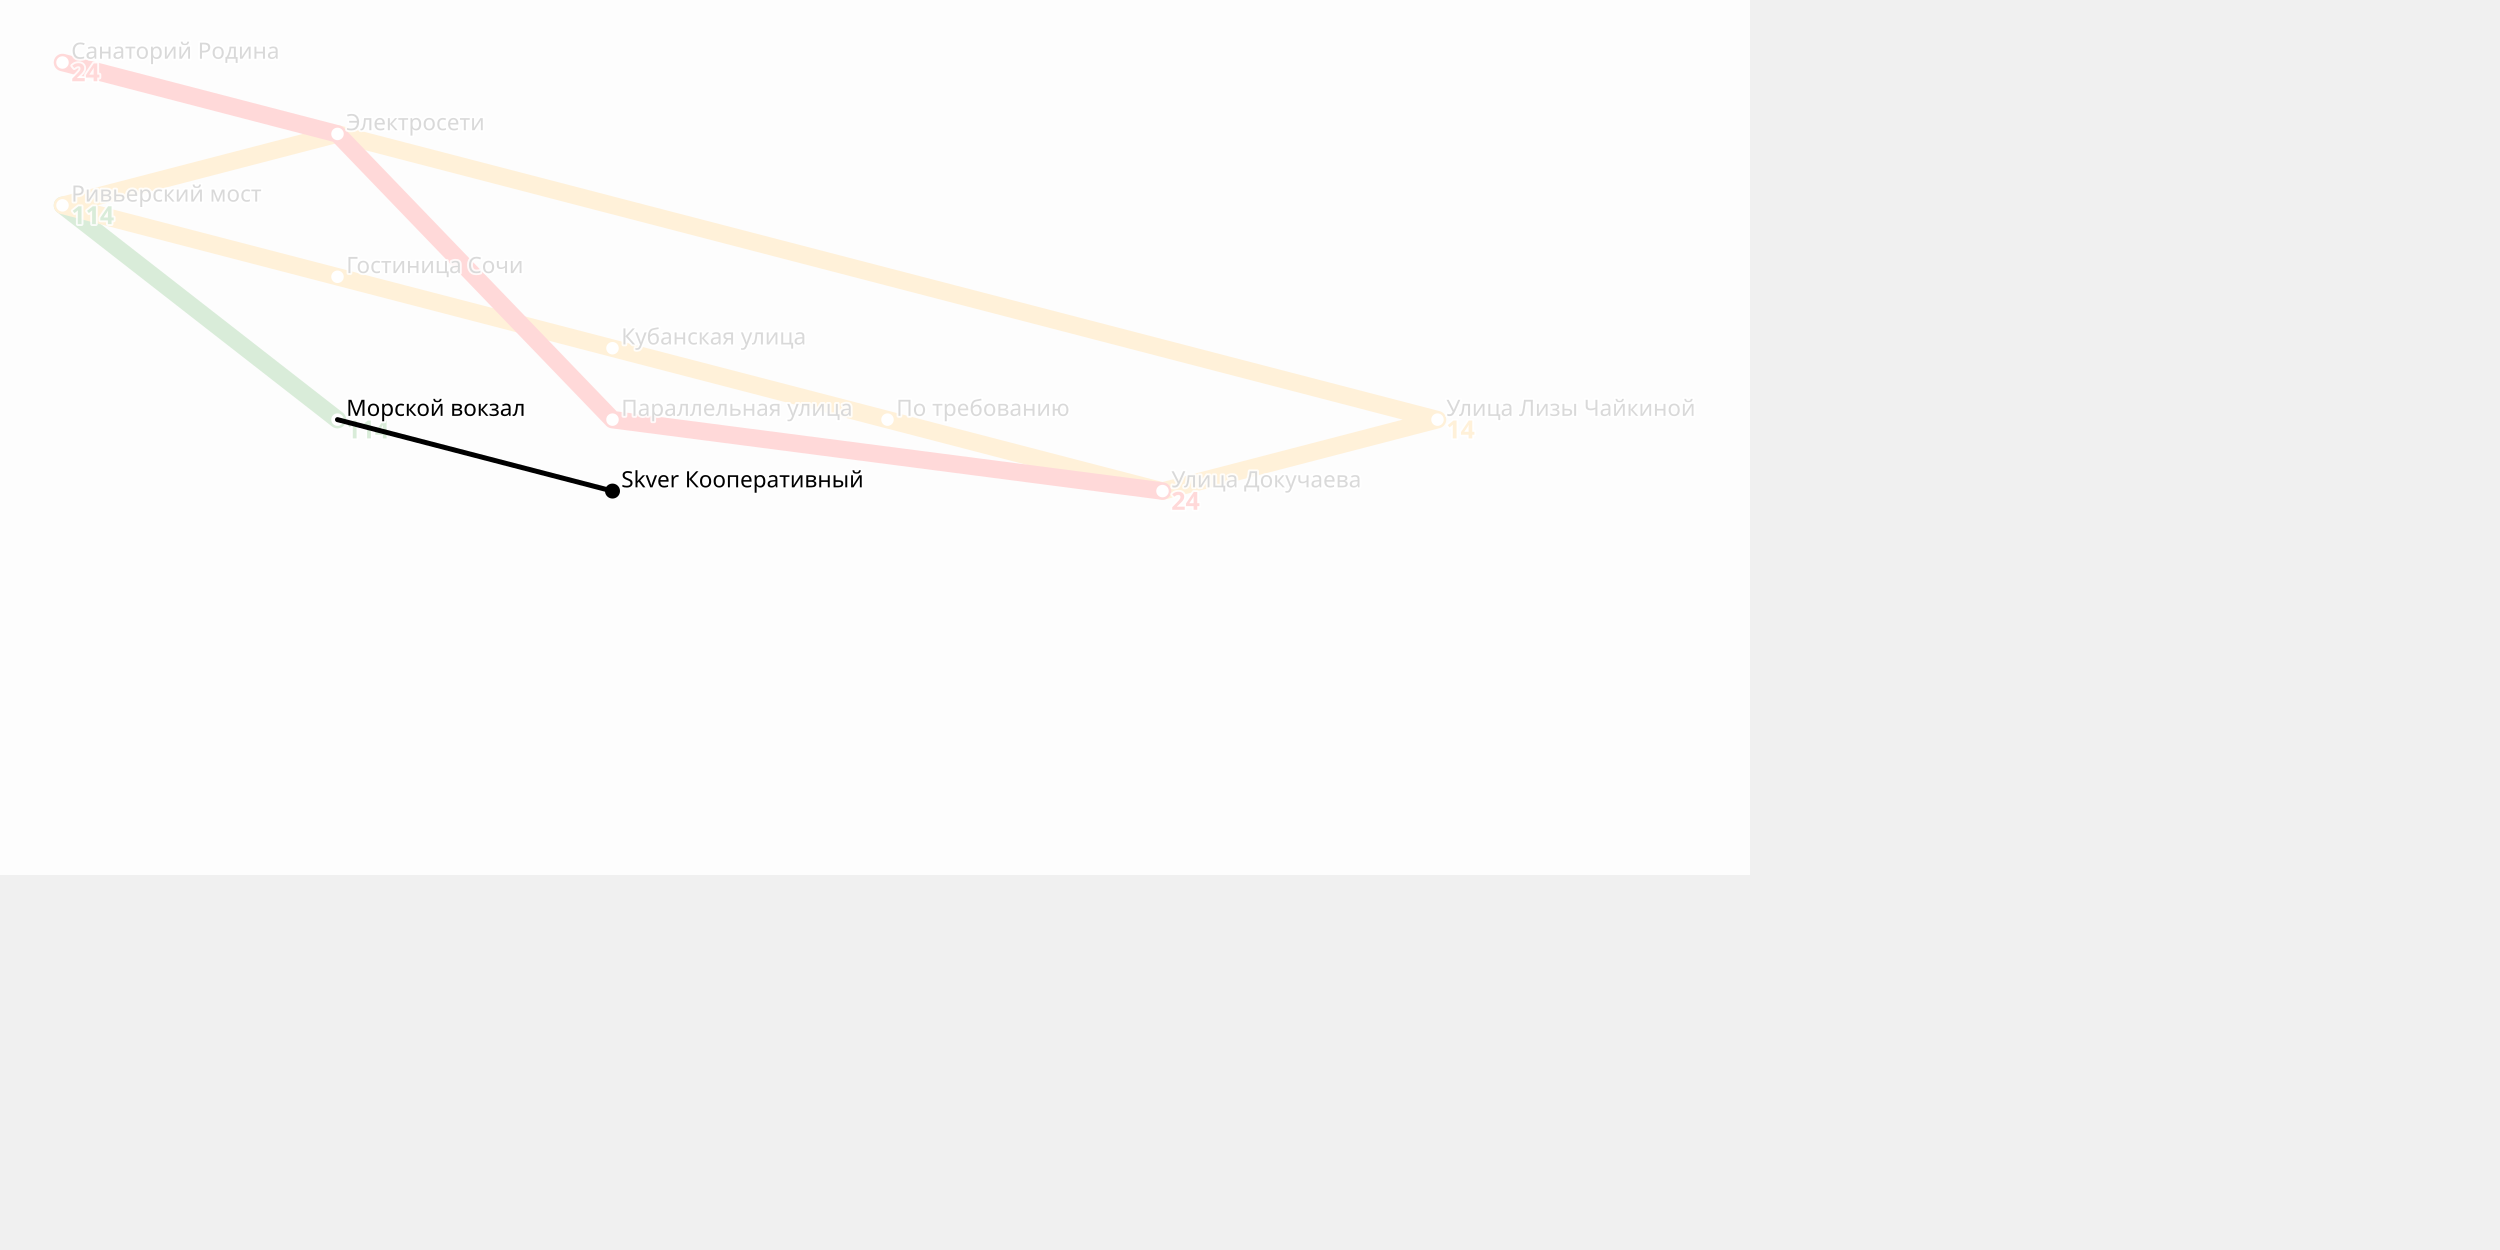
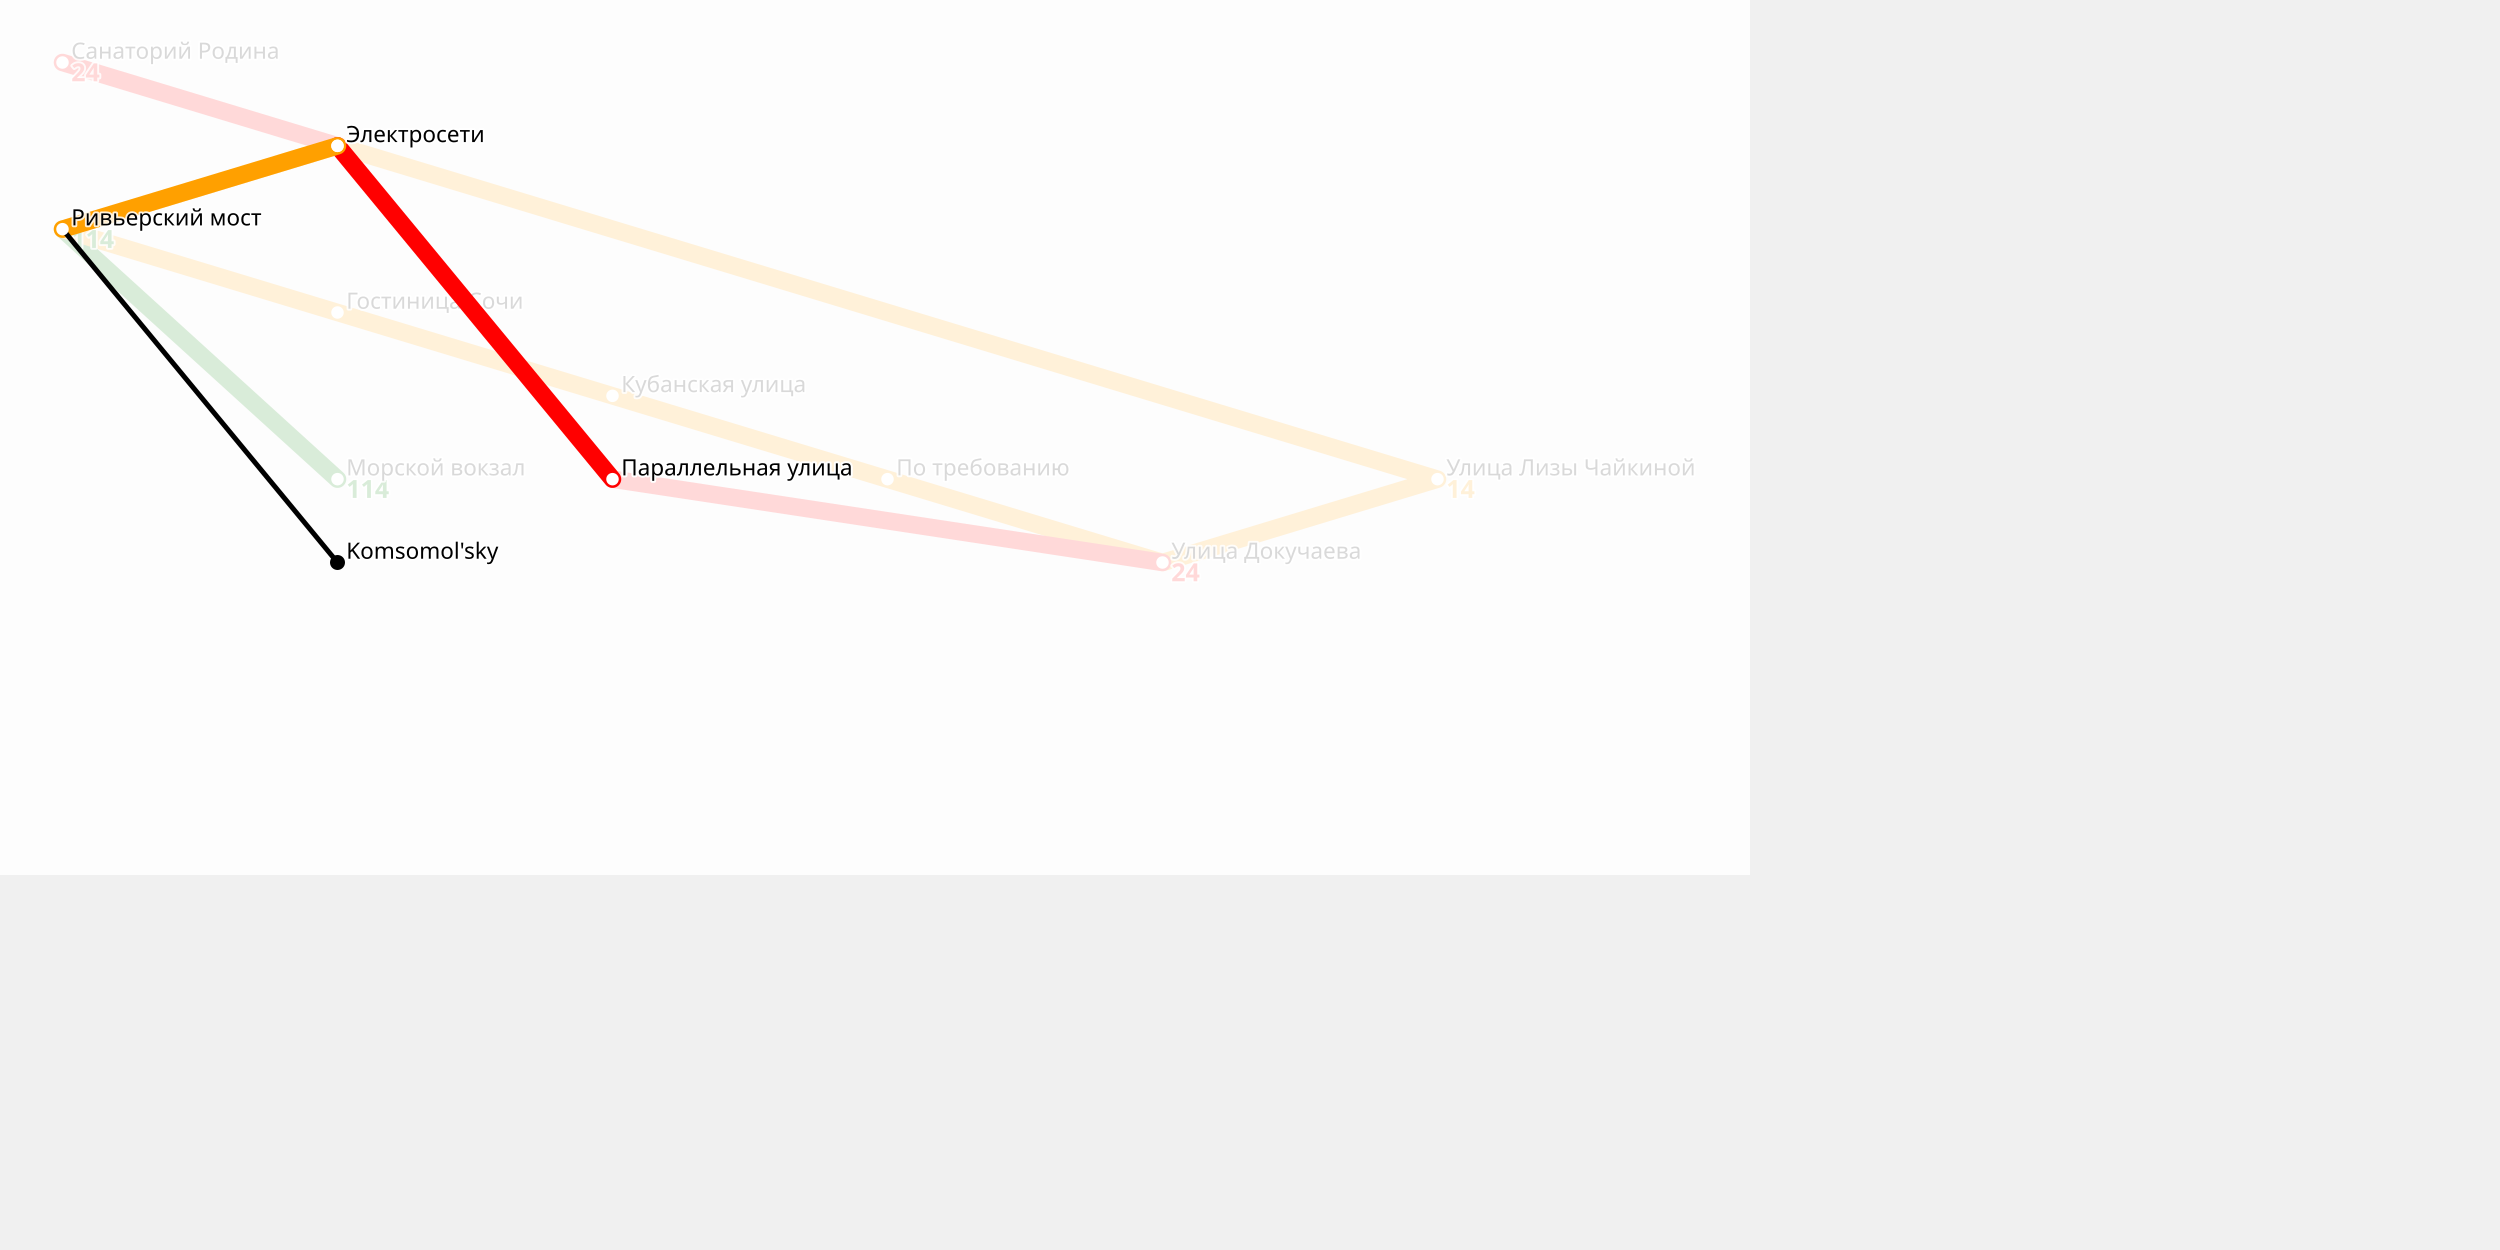
<svg xmlns="http://www.w3.org/2000/svg" version="1.1" width="2000" height="1000">
-   <polyline fill="none" stroke="green" stroke-width="14" stroke-linecap="round" stroke-linejoin="round" points="270,335.714 50,164.286 270,335.714 " />
-   <polyline fill="none" stroke="rgb(255,160,0)" stroke-width="14" stroke-linecap="round" stroke-linejoin="round" points="1150,335.714 270,107.143 50,164.286 270,221.429 490,278.571 710,335.714 930,392.857 1150,335.714 " />
-   <polyline fill="none" stroke="red" stroke-width="14" stroke-linecap="round" stroke-linejoin="round" points="930,392.857 490,335.714 270,107.143 50,50 270,107.143 490,335.714 930,392.857 " />
-   <text fill="rgba(255,255,255,0.85)" stroke="rgba(255,255,255,0.85)" stroke-width="3" stroke-linecap="round" stroke-linejoin="round" x="270" y="335.714" dx="7" dy="15" font-size="20" font-family="Verdana" font-weight="bold">114</text>
-   <text fill="green" stroke="none" stroke-width="1" x="270" y="335.714" dx="7" dy="15" font-size="20" font-family="Verdana" font-weight="bold">114</text>
-   <text fill="rgba(255,255,255,0.85)" stroke="rgba(255,255,255,0.85)" stroke-width="3" stroke-linecap="round" stroke-linejoin="round" x="50" y="164.286" dx="7" dy="15" font-size="20" font-family="Verdana" font-weight="bold">114</text>
-   <text fill="green" stroke="none" stroke-width="1" x="50" y="164.286" dx="7" dy="15" font-size="20" font-family="Verdana" font-weight="bold">114</text>
-   <text fill="rgba(255,255,255,0.85)" stroke="rgba(255,255,255,0.85)" stroke-width="3" stroke-linecap="round" stroke-linejoin="round" x="1150" y="335.714" dx="7" dy="15" font-size="20" font-family="Verdana" font-weight="bold">14</text>
-   <text fill="rgb(255,160,0)" stroke="none" stroke-width="1" x="1150" y="335.714" dx="7" dy="15" font-size="20" font-family="Verdana" font-weight="bold">14</text>
-   <text fill="rgba(255,255,255,0.85)" stroke="rgba(255,255,255,0.85)" stroke-width="3" stroke-linecap="round" stroke-linejoin="round" x="930" y="392.857" dx="7" dy="15" font-size="20" font-family="Verdana" font-weight="bold">24</text>
-   <text fill="red" stroke="none" stroke-width="1" x="930" y="392.857" dx="7" dy="15" font-size="20" font-family="Verdana" font-weight="bold">24</text>
+   <polyline fill="none" stroke="green" stroke-width="14" stroke-linecap="round" stroke-linejoin="round" points="270,383.333 50,183.333 270,383.333 " />
+   <polyline fill="none" stroke="rgb(255,160,0)" stroke-width="14" stroke-linecap="round" stroke-linejoin="round" points="1150,383.333 270,116.667 50,183.333 270,250 490,316.667 710,383.333 930,450 1150,383.333 " />
+   <polyline fill="none" stroke="red" stroke-width="14" stroke-linecap="round" stroke-linejoin="round" points="930,450 490,383.333 270,116.667 50,50 270,116.667 490,383.333 930,450 " />
+   <text fill="rgba(255,255,255,0.85)" stroke="rgba(255,255,255,0.85)" stroke-width="3" stroke-linecap="round" stroke-linejoin="round" x="270" y="383.333" dx="7" dy="15" font-size="20" font-family="Verdana" font-weight="bold">114</text>
+   <text fill="green" stroke="none" stroke-width="1" x="270" y="383.333" dx="7" dy="15" font-size="20" font-family="Verdana" font-weight="bold">114</text>
+   <text fill="rgba(255,255,255,0.85)" stroke="rgba(255,255,255,0.85)" stroke-width="3" stroke-linecap="round" stroke-linejoin="round" x="50" y="183.333" dx="7" dy="15" font-size="20" font-family="Verdana" font-weight="bold">114</text>
+   <text fill="green" stroke="none" stroke-width="1" x="50" y="183.333" dx="7" dy="15" font-size="20" font-family="Verdana" font-weight="bold">114</text>
+   <text fill="rgba(255,255,255,0.85)" stroke="rgba(255,255,255,0.85)" stroke-width="3" stroke-linecap="round" stroke-linejoin="round" x="1150" y="383.333" dx="7" dy="15" font-size="20" font-family="Verdana" font-weight="bold">14</text>
+   <text fill="rgb(255,160,0)" stroke="none" stroke-width="1" x="1150" y="383.333" dx="7" dy="15" font-size="20" font-family="Verdana" font-weight="bold">14</text>
+   <text fill="rgba(255,255,255,0.85)" stroke="rgba(255,255,255,0.85)" stroke-width="3" stroke-linecap="round" stroke-linejoin="round" x="930" y="450" dx="7" dy="15" font-size="20" font-family="Verdana" font-weight="bold">24</text>
+   <text fill="red" stroke="none" stroke-width="1" x="930" y="450" dx="7" dy="15" font-size="20" font-family="Verdana" font-weight="bold">24</text>
  <text fill="rgba(255,255,255,0.85)" stroke="rgba(255,255,255,0.85)" stroke-width="3" stroke-linecap="round" stroke-linejoin="round" x="50" y="50" dx="7" dy="15" font-size="20" font-family="Verdana" font-weight="bold">24</text>
  <text fill="red" stroke="none" stroke-width="1" x="50" y="50" dx="7" dy="15" font-size="20" font-family="Verdana" font-weight="bold">24</text>
-   <circle fill="white" stroke="none" stroke-width="1" cx="270" cy="221.429" r="5" />
-   <circle fill="white" stroke="none" stroke-width="1" cx="490" cy="278.571" r="5" />
-   <circle fill="white" stroke="none" stroke-width="1" cx="270" cy="335.714" r="5" />
-   <circle fill="white" stroke="none" stroke-width="1" cx="490" cy="335.714" r="5" />
-   <circle fill="white" stroke="none" stroke-width="1" cx="710" cy="335.714" r="5" />
-   <circle fill="white" stroke="none" stroke-width="1" cx="50" cy="164.286" r="5" />
+   <circle fill="white" stroke="none" stroke-width="1" cx="270" cy="250" r="5" />
+   <circle fill="white" stroke="none" stroke-width="1" cx="490" cy="316.667" r="5" />
+   <circle fill="white" stroke="none" stroke-width="1" cx="270" cy="383.333" r="5" />
+   <circle fill="white" stroke="none" stroke-width="1" cx="490" cy="383.333" r="5" />
+   <circle fill="white" stroke="none" stroke-width="1" cx="710" cy="383.333" r="5" />
+   <circle fill="white" stroke="none" stroke-width="1" cx="50" cy="183.333" r="5" />
  <circle fill="white" stroke="none" stroke-width="1" cx="50" cy="50" r="5" />
-   <circle fill="white" stroke="none" stroke-width="1" cx="930" cy="392.857" r="5" />
-   <circle fill="white" stroke="none" stroke-width="1" cx="1150" cy="335.714" r="5" />
-   <circle fill="white" stroke="none" stroke-width="1" cx="270" cy="107.143" r="5" />
-   <text fill="rgba(255,255,255,0.85)" stroke="rgba(255,255,255,0.85)" stroke-width="3" stroke-linecap="round" stroke-linejoin="round" x="270" y="221.429" dx="7" dy="-3" font-size="18" font-family="Verdana">Гостиница Сочи</text>
-   <text fill="black" stroke="none" stroke-width="1" x="270" y="221.429" dx="7" dy="-3" font-size="18" font-family="Verdana">Гостиница Сочи</text>
-   <text fill="rgba(255,255,255,0.85)" stroke="rgba(255,255,255,0.85)" stroke-width="3" stroke-linecap="round" stroke-linejoin="round" x="490" y="278.571" dx="7" dy="-3" font-size="18" font-family="Verdana">Кубанская улица</text>
-   <text fill="black" stroke="none" stroke-width="1" x="490" y="278.571" dx="7" dy="-3" font-size="18" font-family="Verdana">Кубанская улица</text>
-   <text fill="rgba(255,255,255,0.85)" stroke="rgba(255,255,255,0.85)" stroke-width="3" stroke-linecap="round" stroke-linejoin="round" x="270" y="335.714" dx="7" dy="-3" font-size="18" font-family="Verdana">Морской вокзал</text>
-   <text fill="black" stroke="none" stroke-width="1" x="270" y="335.714" dx="7" dy="-3" font-size="18" font-family="Verdana">Морской вокзал</text>
-   <text fill="rgba(255,255,255,0.85)" stroke="rgba(255,255,255,0.85)" stroke-width="3" stroke-linecap="round" stroke-linejoin="round" x="490" y="335.714" dx="7" dy="-3" font-size="18" font-family="Verdana">Параллельная улица</text>
-   <text fill="black" stroke="none" stroke-width="1" x="490" y="335.714" dx="7" dy="-3" font-size="18" font-family="Verdana">Параллельная улица</text>
-   <text fill="rgba(255,255,255,0.85)" stroke="rgba(255,255,255,0.85)" stroke-width="3" stroke-linecap="round" stroke-linejoin="round" x="710" y="335.714" dx="7" dy="-3" font-size="18" font-family="Verdana">По требованию</text>
-   <text fill="black" stroke="none" stroke-width="1" x="710" y="335.714" dx="7" dy="-3" font-size="18" font-family="Verdana">По требованию</text>
-   <text fill="rgba(255,255,255,0.85)" stroke="rgba(255,255,255,0.85)" stroke-width="3" stroke-linecap="round" stroke-linejoin="round" x="50" y="164.286" dx="7" dy="-3" font-size="18" font-family="Verdana">Ривьерский мост</text>
-   <text fill="black" stroke="none" stroke-width="1" x="50" y="164.286" dx="7" dy="-3" font-size="18" font-family="Verdana">Ривьерский мост</text>
+   <circle fill="white" stroke="none" stroke-width="1" cx="930" cy="450" r="5" />
+   <circle fill="white" stroke="none" stroke-width="1" cx="1150" cy="383.333" r="5" />
+   <circle fill="white" stroke="none" stroke-width="1" cx="270" cy="116.667" r="5" />
+   <text fill="rgba(255,255,255,0.85)" stroke="rgba(255,255,255,0.85)" stroke-width="3" stroke-linecap="round" stroke-linejoin="round" x="270" y="250" dx="7" dy="-3" font-size="18" font-family="Verdana">Гостиница Сочи</text>
+   <text fill="black" stroke="none" stroke-width="1" x="270" y="250" dx="7" dy="-3" font-size="18" font-family="Verdana">Гостиница Сочи</text>
+   <text fill="rgba(255,255,255,0.85)" stroke="rgba(255,255,255,0.85)" stroke-width="3" stroke-linecap="round" stroke-linejoin="round" x="490" y="316.667" dx="7" dy="-3" font-size="18" font-family="Verdana">Кубанская улица</text>
+   <text fill="black" stroke="none" stroke-width="1" x="490" y="316.667" dx="7" dy="-3" font-size="18" font-family="Verdana">Кубанская улица</text>
+   <text fill="rgba(255,255,255,0.85)" stroke="rgba(255,255,255,0.85)" stroke-width="3" stroke-linecap="round" stroke-linejoin="round" x="270" y="383.333" dx="7" dy="-3" font-size="18" font-family="Verdana">Морской вокзал</text>
+   <text fill="black" stroke="none" stroke-width="1" x="270" y="383.333" dx="7" dy="-3" font-size="18" font-family="Verdana">Морской вокзал</text>
+   <text fill="rgba(255,255,255,0.85)" stroke="rgba(255,255,255,0.85)" stroke-width="3" stroke-linecap="round" stroke-linejoin="round" x="490" y="383.333" dx="7" dy="-3" font-size="18" font-family="Verdana">Параллельная улица</text>
+   <text fill="black" stroke="none" stroke-width="1" x="490" y="383.333" dx="7" dy="-3" font-size="18" font-family="Verdana">Параллельная улица</text>
+   <text fill="rgba(255,255,255,0.85)" stroke="rgba(255,255,255,0.85)" stroke-width="3" stroke-linecap="round" stroke-linejoin="round" x="710" y="383.333" dx="7" dy="-3" font-size="18" font-family="Verdana">По требованию</text>
+   <text fill="black" stroke="none" stroke-width="1" x="710" y="383.333" dx="7" dy="-3" font-size="18" font-family="Verdana">По требованию</text>
+   <text fill="rgba(255,255,255,0.85)" stroke="rgba(255,255,255,0.85)" stroke-width="3" stroke-linecap="round" stroke-linejoin="round" x="50" y="183.333" dx="7" dy="-3" font-size="18" font-family="Verdana">Ривьерский мост</text>
+   <text fill="black" stroke="none" stroke-width="1" x="50" y="183.333" dx="7" dy="-3" font-size="18" font-family="Verdana">Ривьерский мост</text>
  <text fill="rgba(255,255,255,0.85)" stroke="rgba(255,255,255,0.85)" stroke-width="3" stroke-linecap="round" stroke-linejoin="round" x="50" y="50" dx="7" dy="-3" font-size="18" font-family="Verdana">Санаторий Родина</text>
  <text fill="black" stroke="none" stroke-width="1" x="50" y="50" dx="7" dy="-3" font-size="18" font-family="Verdana">Санаторий Родина</text>
-   <text fill="rgba(255,255,255,0.85)" stroke="rgba(255,255,255,0.85)" stroke-width="3" stroke-linecap="round" stroke-linejoin="round" x="930" y="392.857" dx="7" dy="-3" font-size="18" font-family="Verdana">Улица Докучаева</text>
-   <text fill="black" stroke="none" stroke-width="1" x="930" y="392.857" dx="7" dy="-3" font-size="18" font-family="Verdana">Улица Докучаева</text>
-   <text fill="rgba(255,255,255,0.85)" stroke="rgba(255,255,255,0.85)" stroke-width="3" stroke-linecap="round" stroke-linejoin="round" x="1150" y="335.714" dx="7" dy="-3" font-size="18" font-family="Verdana">Улица Лизы Чайкиной</text>
-   <text fill="black" stroke="none" stroke-width="1" x="1150" y="335.714" dx="7" dy="-3" font-size="18" font-family="Verdana">Улица Лизы Чайкиной</text>
-   <text fill="rgba(255,255,255,0.85)" stroke="rgba(255,255,255,0.85)" stroke-width="3" stroke-linecap="round" stroke-linejoin="round" x="270" y="107.143" dx="7" dy="-3" font-size="18" font-family="Verdana">Электросети</text>
-   <text fill="black" stroke="none" stroke-width="1" x="270" y="107.143" dx="7" dy="-3" font-size="18" font-family="Verdana">Электросети</text>
+   <text fill="rgba(255,255,255,0.85)" stroke="rgba(255,255,255,0.85)" stroke-width="3" stroke-linecap="round" stroke-linejoin="round" x="930" y="450" dx="7" dy="-3" font-size="18" font-family="Verdana">Улица Докучаева</text>
+   <text fill="black" stroke="none" stroke-width="1" x="930" y="450" dx="7" dy="-3" font-size="18" font-family="Verdana">Улица Докучаева</text>
+   <text fill="rgba(255,255,255,0.85)" stroke="rgba(255,255,255,0.85)" stroke-width="3" stroke-linecap="round" stroke-linejoin="round" x="1150" y="383.333" dx="7" dy="-3" font-size="18" font-family="Verdana">Улица Лизы Чайкиной</text>
+   <text fill="black" stroke="none" stroke-width="1" x="1150" y="383.333" dx="7" dy="-3" font-size="18" font-family="Verdana">Улица Лизы Чайкиной</text>
+   <text fill="rgba(255,255,255,0.85)" stroke="rgba(255,255,255,0.85)" stroke-width="3" stroke-linecap="round" stroke-linejoin="round" x="270" y="116.667" dx="7" dy="-3" font-size="18" font-family="Verdana">Электросети</text>
+   <text fill="black" stroke="none" stroke-width="1" x="270" y="116.667" dx="7" dy="-3" font-size="18" font-family="Verdana">Электросети</text>
  <rect fill="rgba(255,255,255,0.85)" stroke="none" stroke-width="1" x="-200" y="-200" height="900" width="1600" />
-   <polyline fill="none" stroke="black" stroke-width="4" stroke-linecap="round" stroke-linejoin="round" points="490,392.857 270,335.714 " />
-   <circle fill="black" stroke="none" stroke-width="1" cx="490" cy="392.857" r="6" />
-   <text fill="rgba(255,255,255,0.85)" stroke="rgba(255,255,255,0.85)" stroke-width="3" stroke-linecap="round" stroke-linejoin="round" x="270" y="335.714" dx="7" dy="-3" font-size="18" font-family="Verdana">Морской вокзал</text>
-   <text fill="black" stroke="none" stroke-width="1" x="270" y="335.714" dx="7" dy="-3" font-size="18" font-family="Verdana">Морской вокзал</text>
-   <text fill="rgba(255,255,255,0.85)" stroke="rgba(255,255,255,0.85)" stroke-width="3" stroke-linecap="round" stroke-linejoin="round" x="490" y="392.857" dx="7" dy="-3" font-size="18" font-family="Verdana">Skver Кооперативный</text>
-   <text fill="black" stroke="none" stroke-width="1" x="490" y="392.857" dx="7" dy="-3" font-size="18" font-family="Verdana">Skver Кооперативный</text>
+   <polyline fill="none" stroke="red" stroke-width="14" stroke-linecap="round" stroke-linejoin="round" points="490,383.333 270,116.667 " />
+   <polyline fill="none" stroke="rgb(255,160,0)" stroke-width="14" stroke-linecap="round" stroke-linejoin="round" points="270,116.667 50,183.333 " />
+   <polyline fill="none" stroke="black" stroke-width="4" stroke-linecap="round" stroke-linejoin="round" points="270,450 50,183.333 " />
+   <circle fill="white" stroke="none" stroke-width="1" cx="490" cy="383.333" r="5" />
+   <circle fill="white" stroke="none" stroke-width="1" cx="270" cy="116.667" r="5" />
+   <circle fill="white" stroke="none" stroke-width="1" cx="270" cy="116.667" r="5" />
+   <circle fill="white" stroke="none" stroke-width="1" cx="50" cy="183.333" r="5" />
+   <circle fill="black" stroke="none" stroke-width="1" cx="270" cy="450" r="6" />
+   <text fill="rgba(255,255,255,0.85)" stroke="rgba(255,255,255,0.85)" stroke-width="3" stroke-linecap="round" stroke-linejoin="round" x="490" y="383.333" dx="7" dy="-3" font-size="18" font-family="Verdana">Параллельная улица</text>
+   <text fill="black" stroke="none" stroke-width="1" x="490" y="383.333" dx="7" dy="-3" font-size="18" font-family="Verdana">Параллельная улица</text>
+   <text fill="rgba(255,255,255,0.85)" stroke="rgba(255,255,255,0.85)" stroke-width="3" stroke-linecap="round" stroke-linejoin="round" x="270" y="116.667" dx="7" dy="-3" font-size="18" font-family="Verdana">Электросети</text>
+   <text fill="black" stroke="none" stroke-width="1" x="270" y="116.667" dx="7" dy="-3" font-size="18" font-family="Verdana">Электросети</text>
+   <text fill="rgba(255,255,255,0.85)" stroke="rgba(255,255,255,0.85)" stroke-width="3" stroke-linecap="round" stroke-linejoin="round" x="50" y="183.333" dx="7" dy="-3" font-size="18" font-family="Verdana">Ривьерский мост</text>
+   <text fill="black" stroke="none" stroke-width="1" x="50" y="183.333" dx="7" dy="-3" font-size="18" font-family="Verdana">Ривьерский мост</text>
+   <text fill="rgba(255,255,255,0.85)" stroke="rgba(255,255,255,0.85)" stroke-width="3" stroke-linecap="round" stroke-linejoin="round" x="270" y="450" dx="7" dy="-3" font-size="18" font-family="Verdana">Komsomol'sky</text>
+   <text fill="black" stroke="none" stroke-width="1" x="270" y="450" dx="7" dy="-3" font-size="18" font-family="Verdana">Komsomol'sky</text>
</svg>
